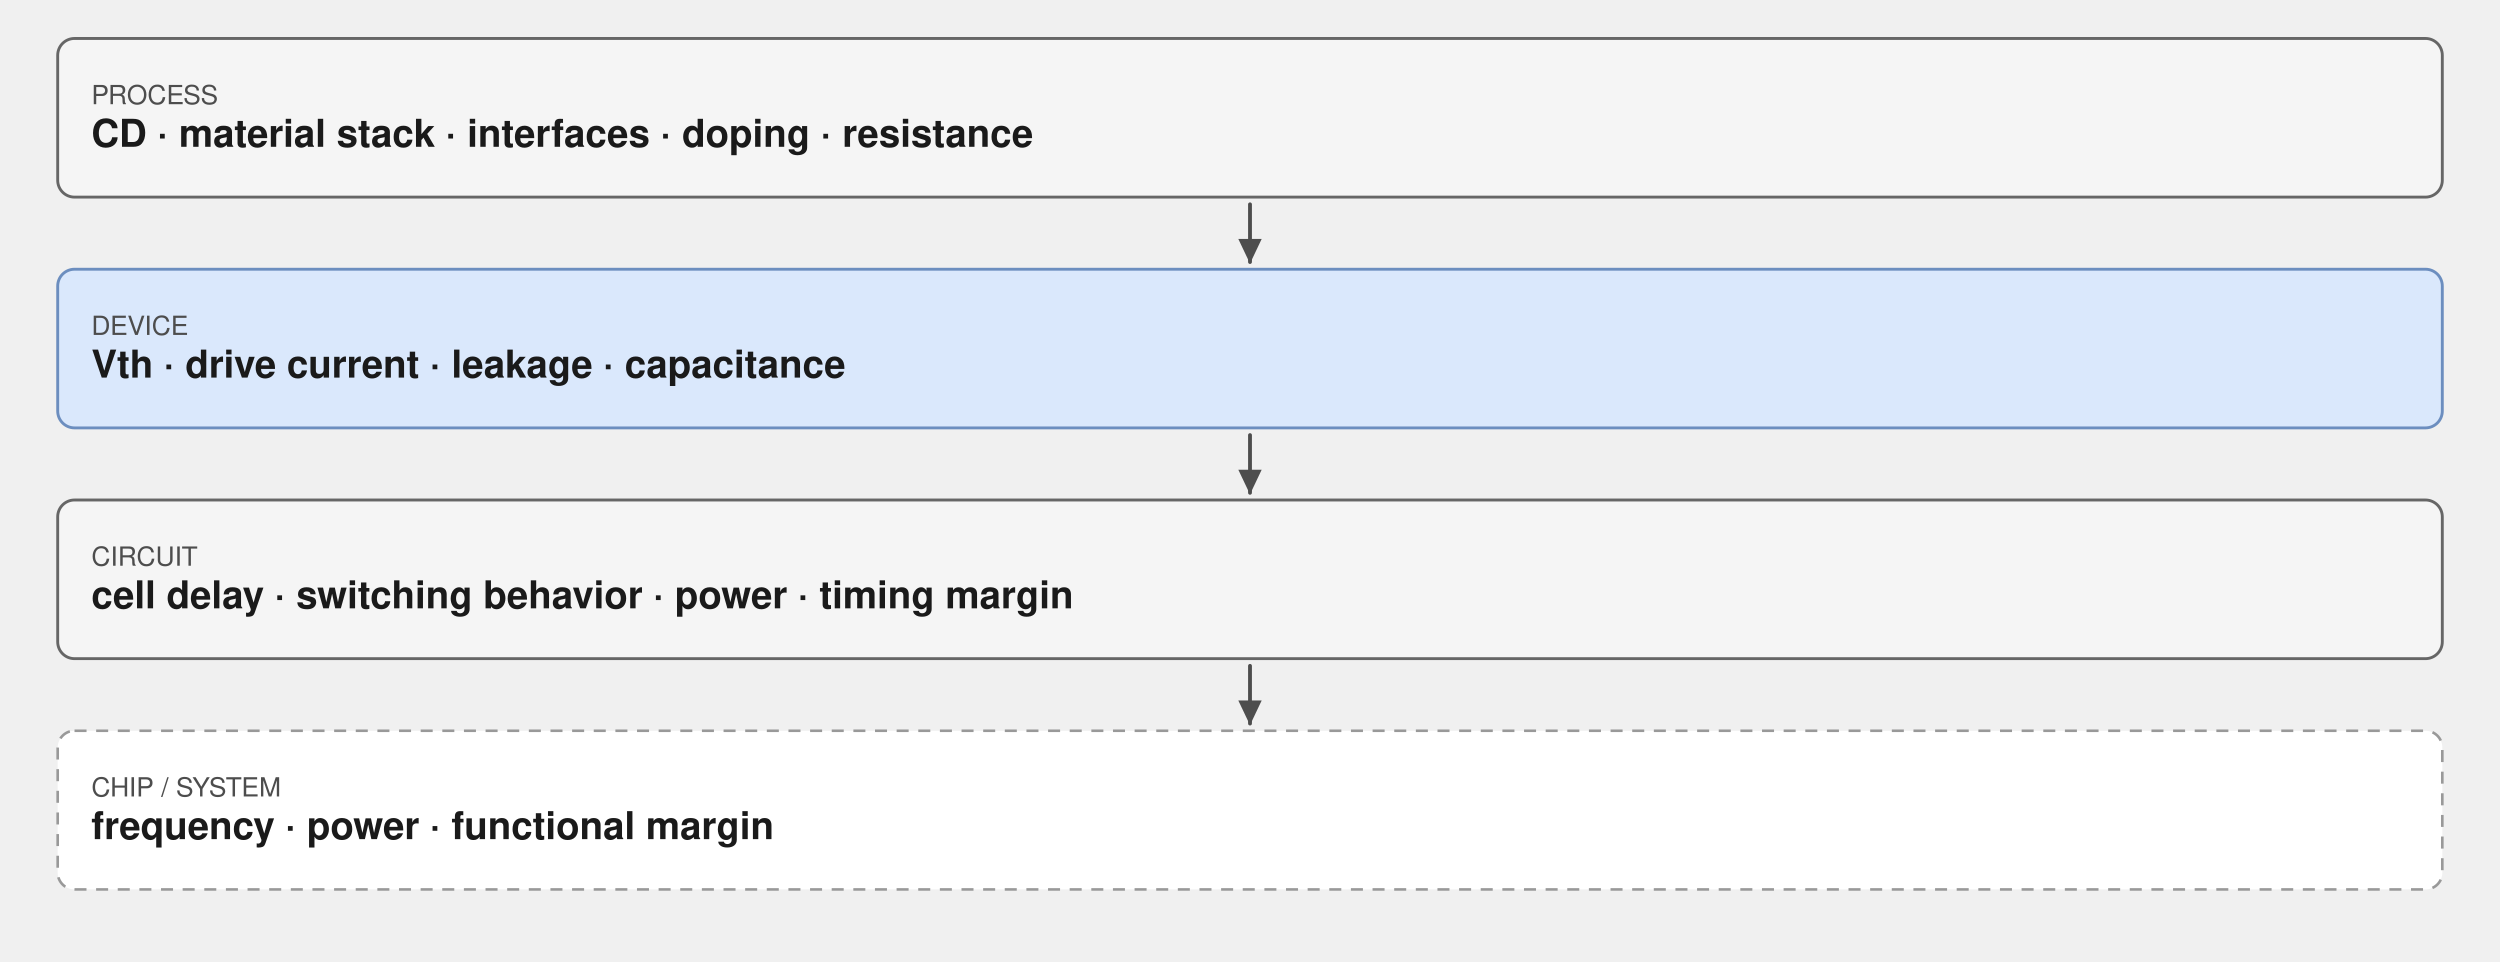
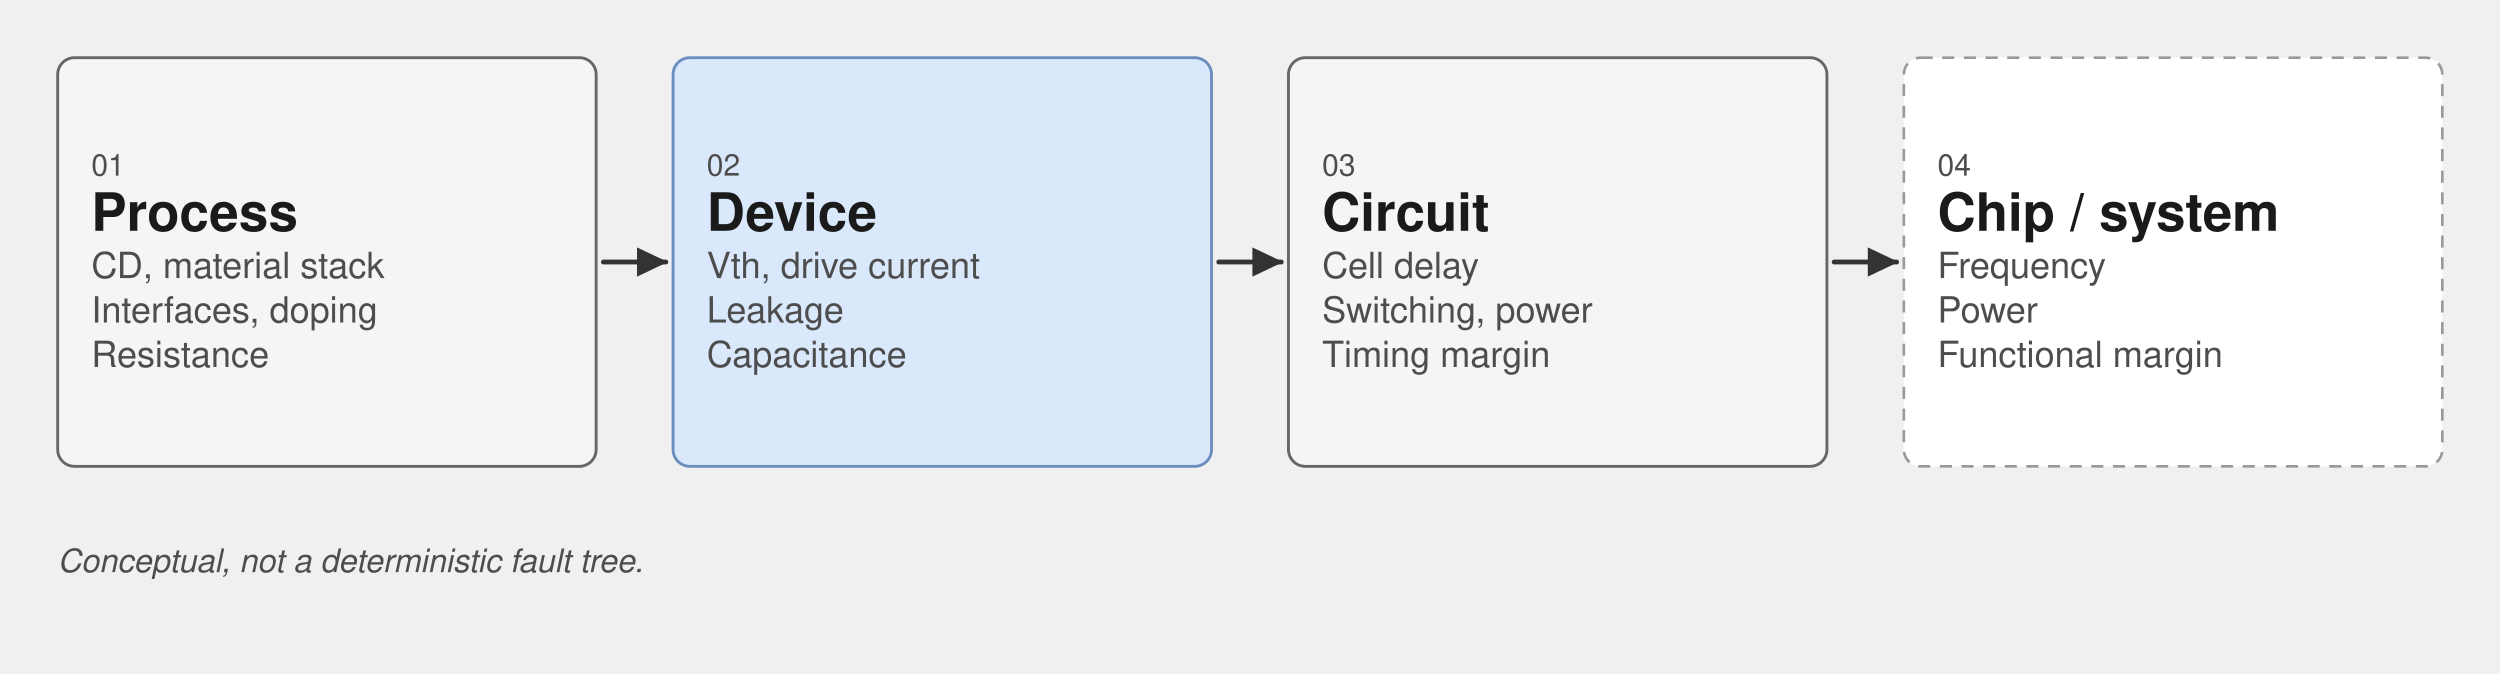
- <svg xmlns="http://www.w3.org/2000/svg" viewBox="0 0 1040 400" width="1040" height="400" role="img" aria-labelledby="t d" font-family="Helvetica, Arial, sans-serif">
+ <svg xmlns="http://www.w3.org/2000/svg" viewBox="0 0 1040 280" width="1040" height="280" role="img" aria-labelledby="t d" font-family="Helvetica, Arial, sans-serif">
  <defs>
    <marker id="a_ink" viewBox="0 0 10 10" refX="8.5" refY="5" markerWidth="8" markerHeight="8" orient="auto-start-reverse">
      <path d="M1 1.2 L9 5 L1 8.8 Z" fill="#333333" />
    </marker>
    <marker id="a_teal" viewBox="0 0 10 10" refX="8.5" refY="5" markerWidth="8" markerHeight="8" orient="auto-start-reverse">
      <path d="M1 1.2 L9 5 L1 8.8 Z" fill="#3d6fa5" />
    </marker>
    <marker id="a_rust" viewBox="0 0 10 10" refX="8.5" refY="5" markerWidth="8" markerHeight="8" orient="auto-start-reverse">
      <path d="M1 1.2 L9 5 L1 8.8 Z" fill="#c47f00" />
    </marker>
    <marker id="a_mute" viewBox="0 0 10 10" refX="8.5" refY="5" markerWidth="8" markerHeight="8" orient="auto-start-reverse">
      <path d="M1 1.2 L9 5 L1 8.8 Z" fill="#4d4d4d" />
    </marker>
    <marker id="a_good" viewBox="0 0 10 10" refX="8.5" refY="5" markerWidth="8" markerHeight="8" orient="auto-start-reverse">
      <path d="M1 1.2 L9 5 L1 8.8 Z" fill="#4d8a3f" />
    </marker>
  </defs>
-   <rect x="24" y="16" width="992" height="66" rx="7" fill="#f5f5f5" stroke="#666666" stroke-width="1.2" />
-   <text x="38" y="43.34" font-size="11.0" font-weight="400" fill="#4d4d4d" text-anchor="start">PROCESS</text>
-   <text x="38" y="61.08" font-size="16" font-weight="700" fill="#1a1a1a" text-anchor="start">CD  ·  material stack  ·  interfaces  ·  doping  ·  resistance</text>
-   <path d="M520 85 L520 109" fill="none" stroke="#4d4d4d" stroke-width="1.6" stroke-linejoin="round" stroke-linecap="round" marker-end="url(#a_mute)" />
-   <rect x="24" y="112" width="992" height="66" rx="7" fill="#dae8fc" stroke="#6c8ebf" stroke-width="1.2" />
-   <text x="38" y="139.34" font-size="11.0" font-weight="400" fill="#4d4d4d" text-anchor="start">DEVICE</text>
-   <text x="38" y="157.08" font-size="16" font-weight="700" fill="#1a1a1a" text-anchor="start">Vth  ·  drive current  ·  leakage  ·  capacitance</text>
-   <path d="M520 181 L520 205" fill="none" stroke="#4d4d4d" stroke-width="1.6" stroke-linejoin="round" stroke-linecap="round" marker-end="url(#a_mute)" />
-   <rect x="24" y="208" width="992" height="66" rx="7" fill="#f5f5f5" stroke="#666666" stroke-width="1.2" />
-   <text x="38" y="235.34" font-size="11.0" font-weight="400" fill="#4d4d4d" text-anchor="start">CIRCUIT</text>
-   <text x="38" y="253.08" font-size="16" font-weight="700" fill="#1a1a1a" text-anchor="start">cell delay  ·  switching behavior  ·  power  ·  timing margin</text>
-   <path d="M520 277 L520 301" fill="none" stroke="#4d4d4d" stroke-width="1.6" stroke-linejoin="round" stroke-linecap="round" marker-end="url(#a_mute)" />
-   <rect x="24" y="304" width="992" height="66" rx="7" fill="#ffffff" stroke="#999999" stroke-width="1.1" stroke-dasharray="5 4" />
-   <text x="38" y="331.34" font-size="11.0" font-weight="400" fill="#4d4d4d" text-anchor="start">CHIP / SYSTEM</text>
-   <text x="38" y="349.08" font-size="16" font-weight="700" fill="#1a1a1a" text-anchor="start">frequency  ·  power  ·  functional margin</text>
+   <rect x="24" y="24" width="224" height="170" rx="7" fill="#f5f5f5" stroke="#666666" stroke-width="1.2" />
+   <text x="38" y="73.07" font-size="12.5" font-weight="400" fill="#4d4d4d" text-anchor="start">01</text>
+   <text x="38" y="96" font-size="22" font-weight="700" fill="#1a1a1a" text-anchor="start">Process</text>
+   <text x="38" y="115.67" font-size="15" font-weight="400" fill="#4d4d4d" text-anchor="start">CD, material stack</text>
+   <text x="38" y="134.17" font-size="15" font-weight="400" fill="#4d4d4d" text-anchor="start">Interfaces, doping</text>
+   <text x="38" y="152.67" font-size="15" font-weight="400" fill="#4d4d4d" text-anchor="start">Resistance</text>
+   <rect x="280" y="24" width="224" height="170" rx="7" fill="#dae8fc" stroke="#6c8ebf" stroke-width="1.2" />
+   <text x="294" y="73.07" font-size="12.5" font-weight="400" fill="#4d4d4d" text-anchor="start">02</text>
+   <text x="294" y="96" font-size="22" font-weight="700" fill="#1a1a1a" text-anchor="start">Device</text>
+   <text x="294" y="115.67" font-size="15" font-weight="400" fill="#4d4d4d" text-anchor="start">Vth, drive current</text>
+   <text x="294" y="134.17" font-size="15" font-weight="400" fill="#4d4d4d" text-anchor="start">Leakage</text>
+   <text x="294" y="152.67" font-size="15" font-weight="400" fill="#4d4d4d" text-anchor="start">Capacitance</text>
+   <rect x="536" y="24" width="224" height="170" rx="7" fill="#f5f5f5" stroke="#666666" stroke-width="1.2" />
+   <text x="550" y="73.07" font-size="12.5" font-weight="400" fill="#4d4d4d" text-anchor="start">03</text>
+   <text x="550" y="96" font-size="22" font-weight="700" fill="#1a1a1a" text-anchor="start">Circuit</text>
+   <text x="550" y="115.67" font-size="15" font-weight="400" fill="#4d4d4d" text-anchor="start">Cell delay</text>
+   <text x="550" y="134.17" font-size="15" font-weight="400" fill="#4d4d4d" text-anchor="start">Switching, power</text>
+   <text x="550" y="152.67" font-size="15" font-weight="400" fill="#4d4d4d" text-anchor="start">Timing margin</text>
+   <rect x="792" y="24" width="224" height="170" rx="7" fill="#ffffff" stroke="#999999" stroke-width="1.1" stroke-dasharray="5 4" />
+   <text x="806" y="73.07" font-size="12.5" font-weight="400" fill="#4d4d4d" text-anchor="start">04</text>
+   <text x="806" y="96" font-size="22" font-weight="700" fill="#1a1a1a" text-anchor="start">Chip / system</text>
+   <text x="806" y="115.67" font-size="15" font-weight="400" fill="#4d4d4d" text-anchor="start">Frequency</text>
+   <text x="806" y="134.17" font-size="15" font-weight="400" fill="#4d4d4d" text-anchor="start">Power</text>
+   <text x="806" y="152.67" font-size="15" font-weight="400" fill="#4d4d4d" text-anchor="start">Functional margin</text>
+   <path d="M251 109 L277 109" fill="none" stroke="#333333" stroke-width="2" stroke-linejoin="round" stroke-linecap="round" marker-end="url(#a_ink)" />
+   <path d="M507 109 L533 109" fill="none" stroke="#333333" stroke-width="2" stroke-linejoin="round" stroke-linecap="round" marker-end="url(#a_ink)" />
+   <path d="M763 109 L789 109" fill="none" stroke="#333333" stroke-width="2" stroke-linejoin="round" stroke-linecap="round" marker-end="url(#a_ink)" />
+   <text x="24" y="238" font-size="13.5" font-weight="400" fill="#4d4d4d" text-anchor="start" font-style="italic">Conceptual, not a deterministic fault tree.</text>
</svg>
